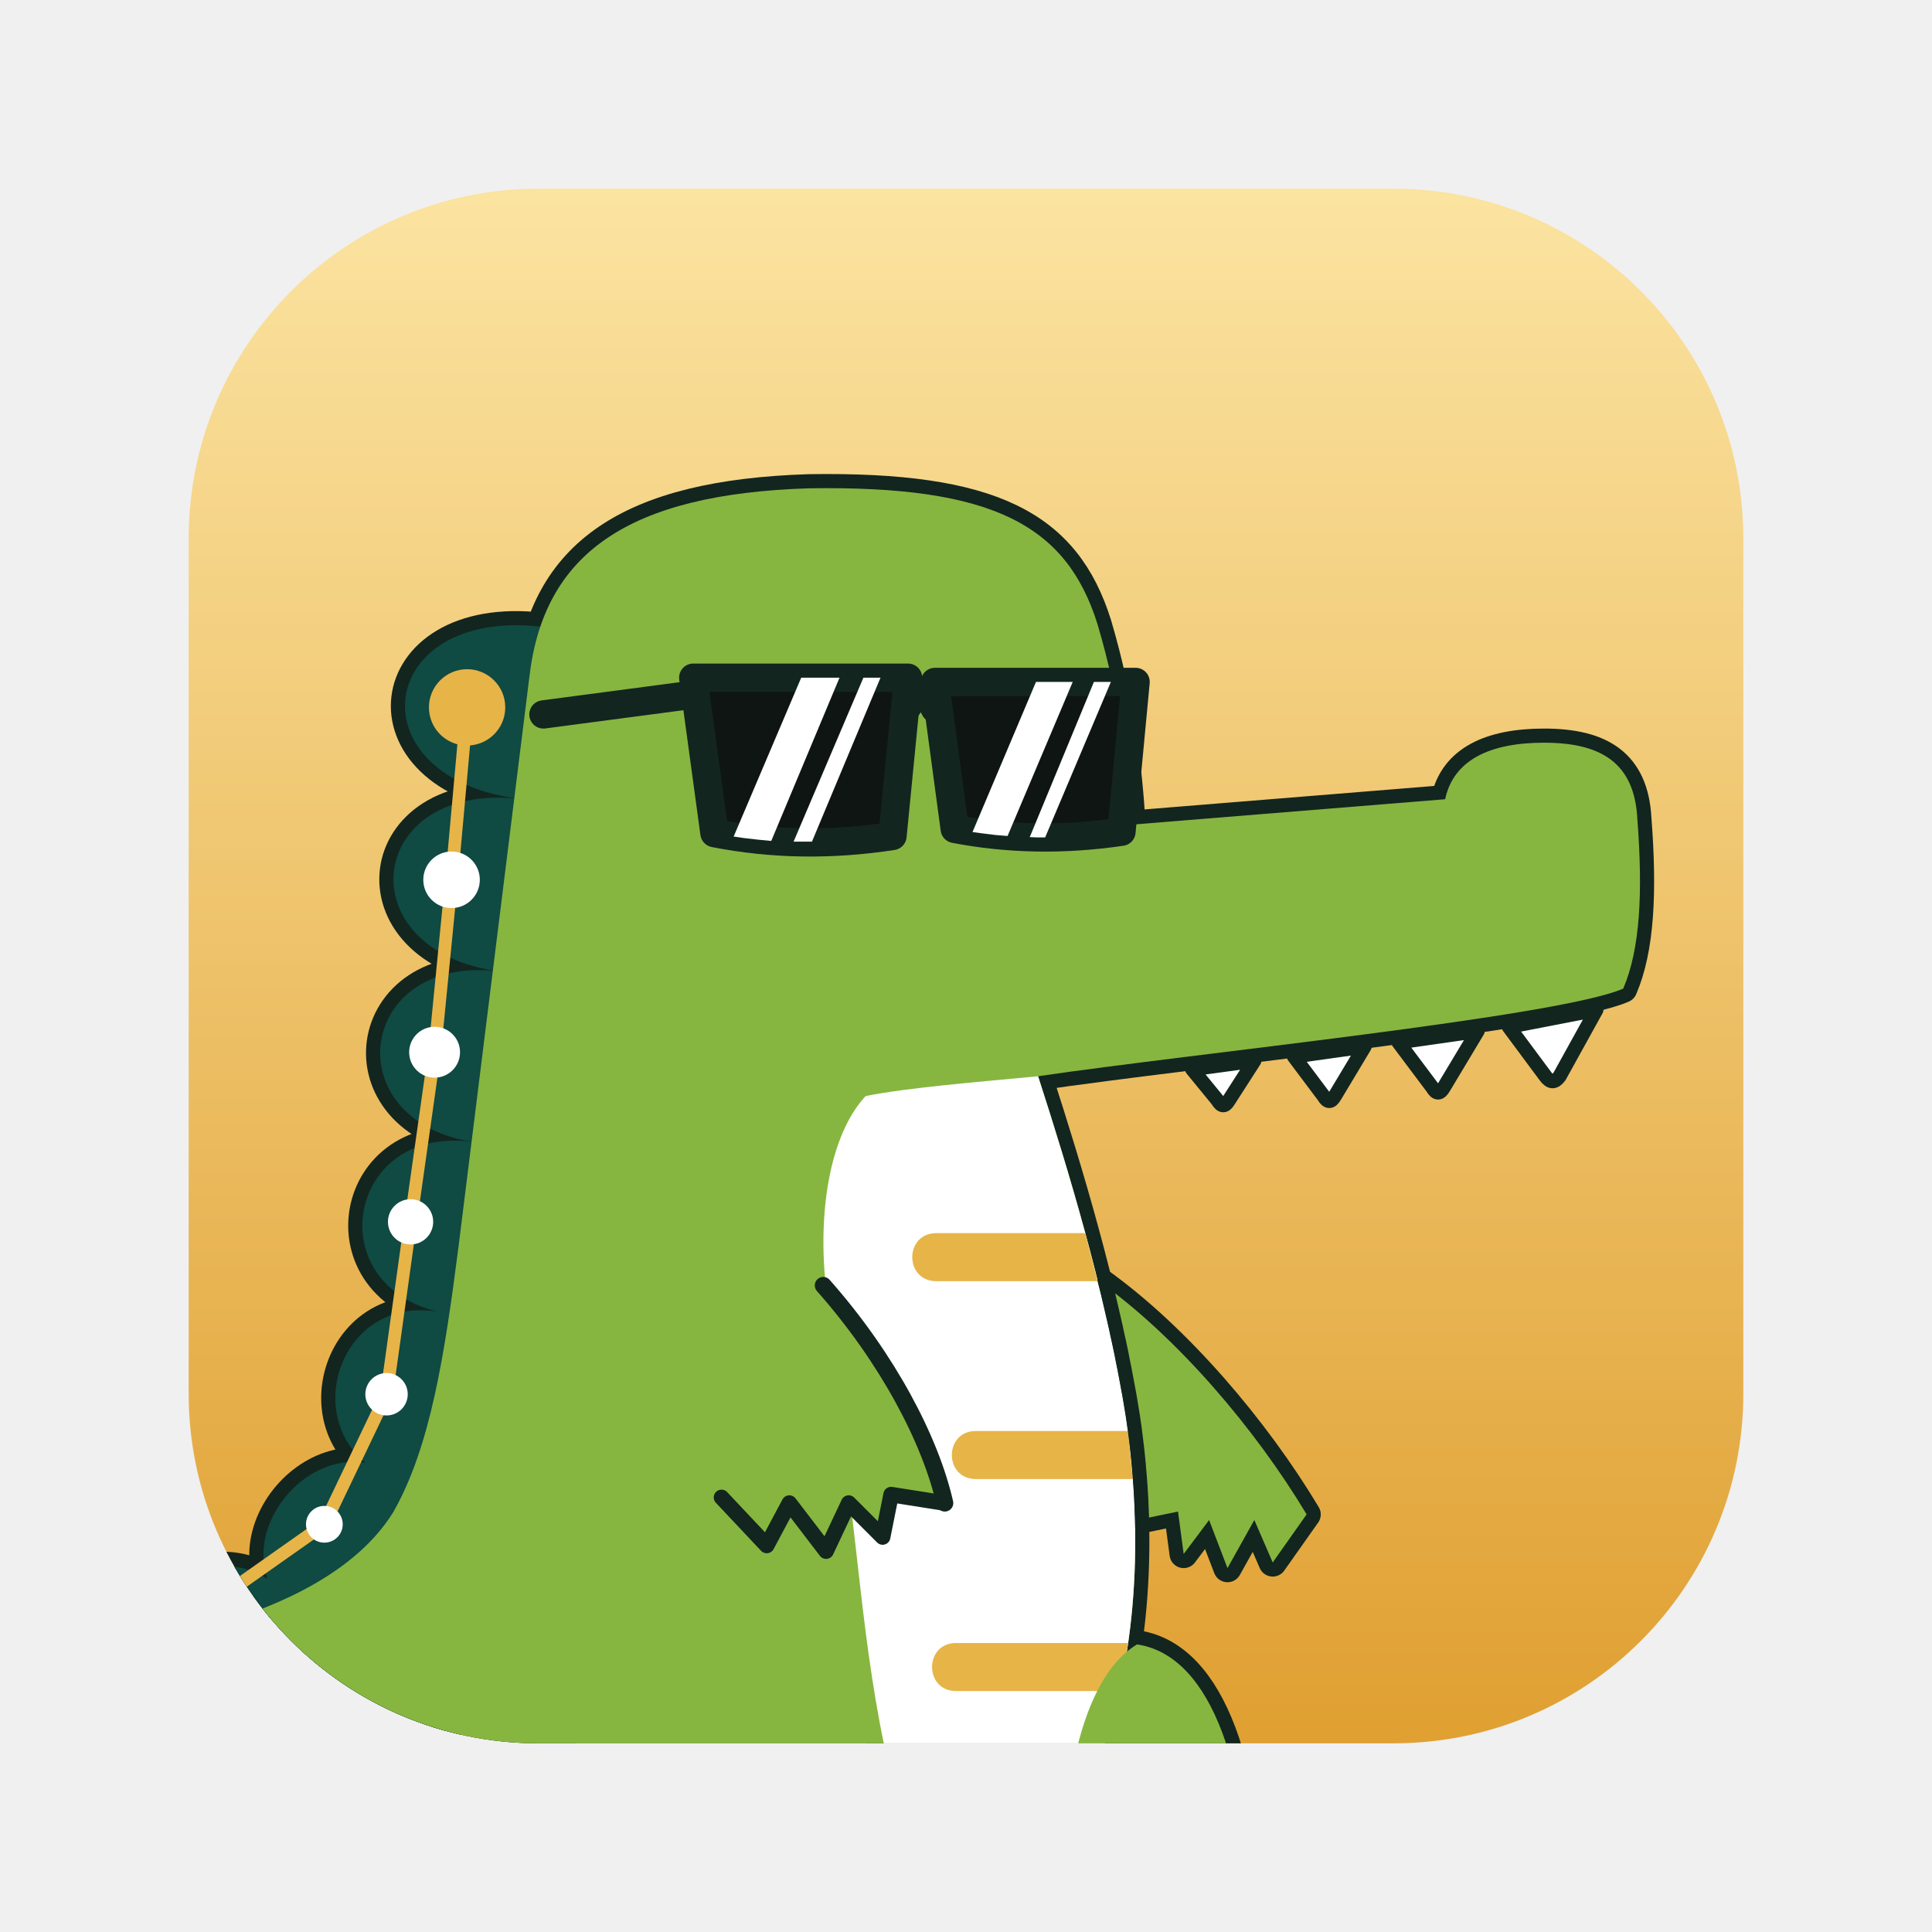
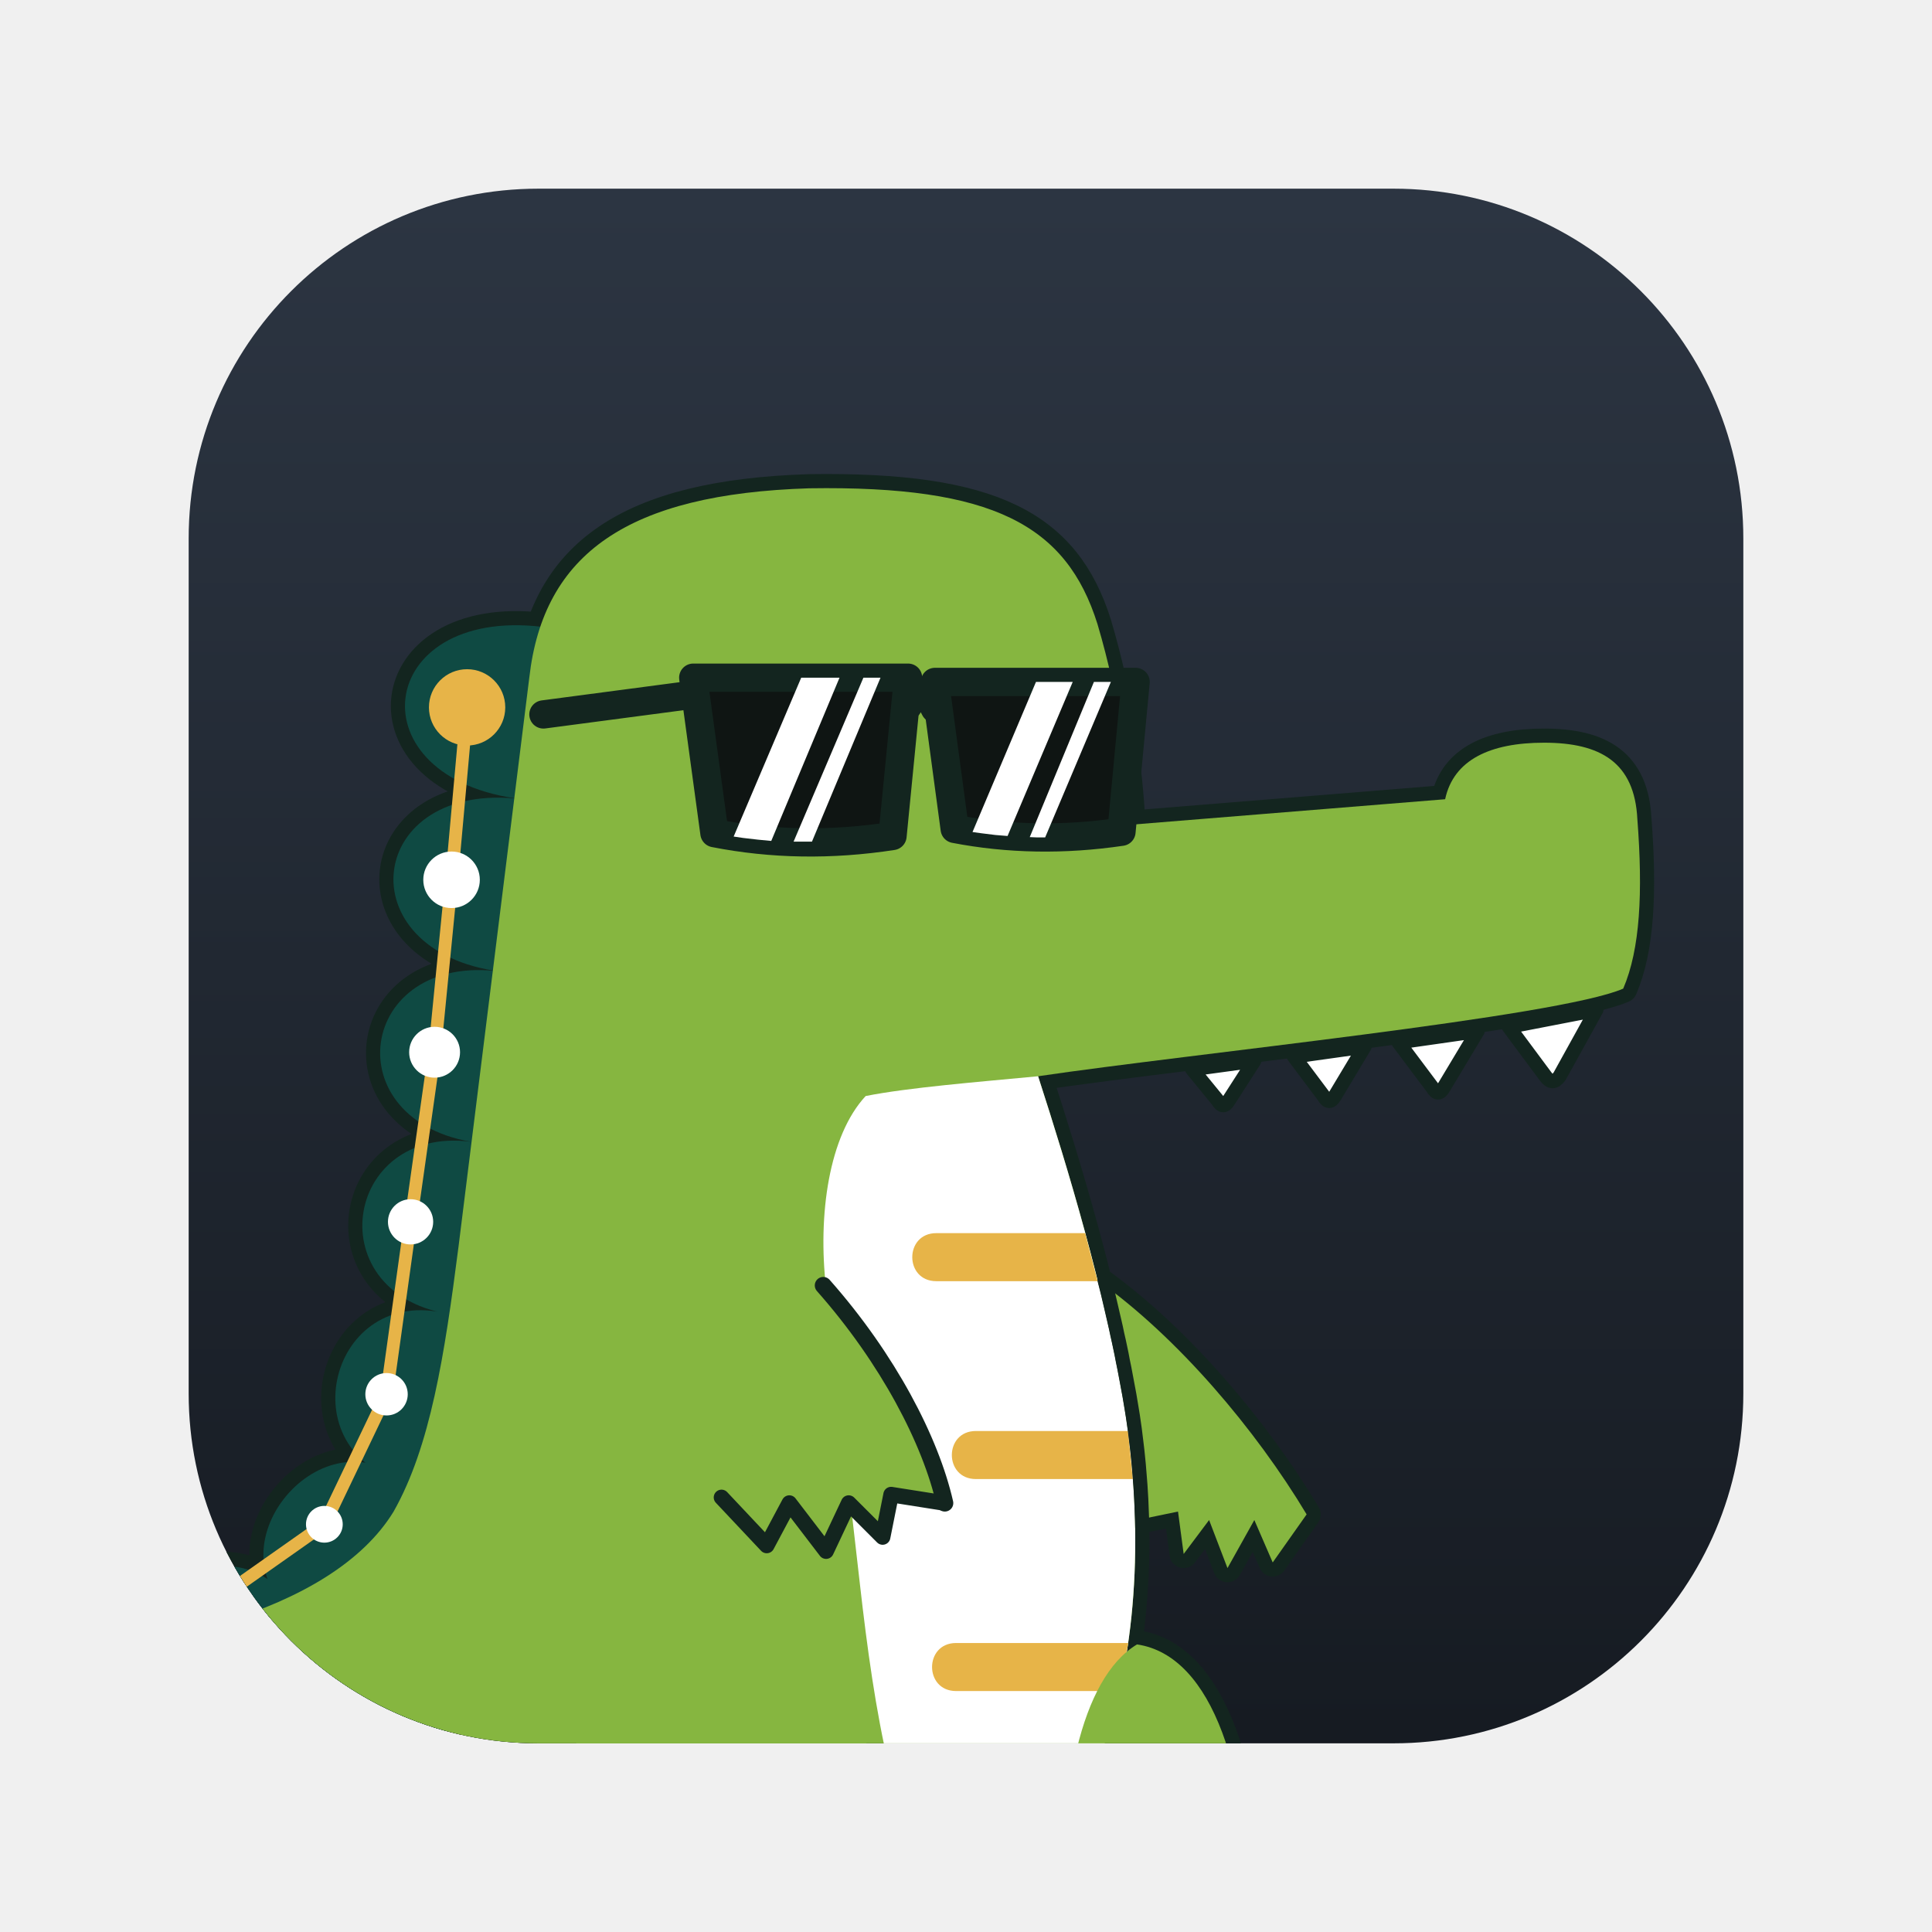
<svg xmlns="http://www.w3.org/2000/svg" width="1024" height="1024" viewBox="0 0 1024 1024">
  <defs>
    <linearGradient id="tile" x1="0" y1="0" x2="0" y2="1">
-       <stop offset="0" stop-color="#fbe3a0" />
-       <stop offset="1" stop-color="#e0a032" />
+       <stop offset="0" stop-color="#2c3542" />
+       <stop offset="1" stop-color="#161b22" />
    </linearGradient>
    <clipPath id="tile-shape">
      <rect x="100" y="100" width="824" height="824" rx="185.4" />
    </clipPath>
  </defs>
  <rect x="100" y="100" width="824" height="824" rx="185.4" fill="url(#tile)" />
  <g clip-path="url(#tile-shape)">
    <g transform="translate(9.36 44.5673) scale(0.7491)">
      <g stroke="#13251f" stroke-width="20" stroke-linejoin="round" fill="#13251f">
        <path d="M431 392 L371 384 C252 370 237 492 357 506 C246 492 231 614 342 628 C240 614 223 735 325 749 C232 733 211 854 304 870 C221 849 191 968 274 989 C216 939 136 1033 194 1082 C174 1018 58 1054 78 1118 L300 1180 L480 420 Z" />
        <path d="M362 420 C372 332 432 290 560 286 C690 284 742 312 764 382 C780 436 786 486 788 524 L1010 506 C1016 478 1042 466 1080 466 C1120 466 1144 480 1146 520 C1150 572 1148 612 1136 640 C1090 660 830 686 722 702 C744 770 768 850 782 930 C796 1010 794 1100 770 1170 L740 1302 L374 1302 C240 1298 100 1256 30 1190 C10 1170 -12 1140 -30 1112 C90 1112 222 1082 266 1010 C292 964 302 900 312 822 Z" />
        <path d="M765 847 C821 887 876 952 912 1012 L888 1046 L875 1016 L856 1050 L843 1016 L825 1040 L821 1010 L792 1016 L791 1013 L791 1010 L791 1007 L791 1004 L791 1001 L791 998 L791 995 L790 991 L790 988 L790 985 L790 982 L789 979 L789 976 L789 973 L789 970 L788 967 L788 963 L787 960 L787 957 L787 954 L786 951 L786 948 L785 945 L785 942 L785 939 L784 936 L784 933 L783 930 L782 927 L782 924 L781 921 L781 918 L780 915 L780 912 L779 909 L779 906 L778 903 L777 900 L777 897 L776 894 L775 891 L775 888 L774 885 L773 882 L773 879 L772 876 L771 873 L771 870 L770 867 L769 864 L769 861 L768 858 L767 855 L767 852 L766 849 L765 847 Z" />
        <path d="M740 1302 C736 1210 752 1128 792 1104 C846 1112 872 1196 872 1302 Z" />
        <path d="M456 1302 V1260 C456 1240 472 1230 496 1230 H654 C684 1230 700 1252 700 1276 V1302 Z" />
        <path d="M736 1302 V1260 C736 1240 752 1230 776 1230 H926 C956 1230 972 1252 972 1276 V1302 Z" />
      </g>
      <g fill="#0f4a43">
        <path d="M431 392 L371 384 C252 370 237 492 357 506 C246 492 231 614 342 628 C240 614 223 735 325 749 C232 733 211 854 304 870 C221 849 191 968 274 989 C216 939 136 1033 194 1082 C174 1018 58 1054 78 1118 L300 1180 L480 420 Z" />
      </g>
      <path d="M318 441 L307 563 L295 685 L278 805 L261 927 L217 1019 L129 1081" fill="none" stroke="#e7b448" stroke-width="9" stroke-linejoin="round" stroke-linecap="round" />
      <circle cx="318" cy="441" r="27" fill="#e7b448" />
      <g fill="#ffffff">
        <circle cx="307" cy="563" r="20" />
        <circle cx="295" cy="685" r="18" />
        <circle cx="278" cy="805" r="16" />
        <circle cx="261" cy="927" r="15" />
        <circle cx="217" cy="1019" r="13" />
        <circle cx="129" cy="1081" r="12" />
      </g>
      <g fill="#86b640">
        <path d="M362 420 C372 332 432 290 560 286 C690 284 742 312 764 382 C780 436 786 486 788 524 L1010 506 C1016 478 1042 466 1080 466 C1120 466 1144 480 1146 520 C1150 572 1148 612 1136 640 C1090 660 830 686 722 702 C744 770 768 850 782 930 C796 1010 794 1100 770 1170 L740 1302 L374 1302 C240 1298 100 1256 30 1190 C10 1170 -12 1140 -30 1112 C90 1112 222 1082 266 1010 C292 964 302 900 312 822 Z" />
      </g>
      <g fill="#ffffff" stroke="#13251f" stroke-width="10" stroke-linejoin="round">
        <path d="M831.0 697 L875.0 691 L857 719 Q853 726 849 719 Z" />
        <path d="M903.0 688 L953.0 681 L932 716 Q928 723 924 716 Z" />
        <path d="M977.0 678 L1033.0 670 L1009 710 Q1005 717 1001 710 Z" />
        <path d="M1055.0 667 L1117.0 655 L1091 702 Q1086 709 1081 702 Z" />
      </g>
      <path fill="#ffffff" d="M722 702 C680 706 630 710 600 716 C574 744 566 800 572 852 L596 1062 C606 1150 620 1240 660 1302 L740 1302 L770 1170 C794 1100 796 1010 782 930 C768 850 744 770 722 702 Z" />
      <g fill="#e7b448">
        <path d="M650 813 L755.3 813 L764.1 847 L650 847 C627.3 847 627.3 813 650 813 Z" />
        <path d="M678 953 L785.6 953 L789 987 L678 987 C655.3 987 655.3 953 678 953 Z" />
        <path d="M664 1103 L785.8 1103 L779.3 1137 L664 1137 C641.3 1137 641.3 1103 664 1103 Z" />
      </g>
      <g fill="#86b640">
        <path d="M765 847 C821 887 876 952 912 1012 L888 1046 L875 1016 L856 1050 L843 1016 L825 1040 L821 1010 L792 1016 L791 1013 L791 1010 L791 1007 L791 1004 L791 1001 L791 998 L791 995 L790 991 L790 988 L790 985 L790 982 L789 979 L789 976 L789 973 L789 970 L788 967 L788 963 L787 960 L787 957 L787 954 L786 951 L786 948 L785 945 L785 942 L785 939 L784 936 L784 933 L783 930 L782 927 L782 924 L781 921 L781 918 L780 915 L780 912 L779 909 L779 906 L778 903 L777 900 L777 897 L776 894 L775 891 L775 888 L774 885 L773 882 L773 879 L772 876 L771 873 L771 870 L770 867 L769 864 L769 861 L768 858 L767 855 L767 852 L766 849 L765 847 Z" />
      </g>
      <path d="M476 1074 C564 1070 610 1150 612 1250 L612 1302 L374 1302 L374 1200 Z" fill="#86b640" />
      <g fill="#86b640">
        <path d="M740 1302 C736 1210 752 1128 792 1104 C846 1112 872 1196 872 1302 Z" />
      </g>
      <g fill="#86b640">
        <path d="M456 1302 V1260 C456 1240 472 1230 496 1230 H654 C684 1230 700 1252 700 1276 V1302 Z" />
        <path d="M736 1302 V1260 C736 1240 752 1230 776 1230 H926 C956 1230 972 1252 972 1276 V1302 Z" />
      </g>
      <path d="M570 850 C616 902 646 960 656 1004 L618 998 L612 1028 L588 1004 L572 1038 L546 1004 L530 1034 L498 1000 C518 960 546 904 570 850 Z" fill="#86b640" />
      <g fill="none" stroke="#13251f" stroke-width="12" stroke-linecap="round">
        <path d="M769.1 846.5 L770.3 851.2 L771.5 856 L772.6 860.7 L773.7 865.4 L774.8 870.2 L775.9 874.9 L777 879.7 L778 884.5 L779.1 889.3 L780.1 894 L781.1 898.8 L782 903.6 L783 908.4 L783.9 913.2 L784.8 918 L785.7 922.8 L786.6 927.6 L787.4 932.4 L788.2 937.2 L789 942.1 L789.7 946.9 L790.4 951.8 L791 956.7 L791.6 961.6 L792.2 966.6 L792.7 971.5 L793.2 976.5 L793.6 981.4 L794 986.4 L794.4 991.4 L794.7 996.4 L795 1001.4 L795.2 1006.4 L795.4 1011.4 L795.6 1016.4 L795.7 1021.4 L795.7 1021.4" stroke-width="10" stroke-linejoin="round" />
        <path d="M570 850 C616 902 646 960 656 1004" />
      </g>
      <g fill="none" stroke="#13251f" stroke-width="11" stroke-linecap="round" stroke-linejoin="round">
        <path d="M498 1000 L530 1034 L546 1004 L572 1038 L588 1004 L612 1028 L618 998 L656 1004" />
      </g>
      <g fill="#86b640" stroke="#13251f" stroke-width="12" stroke-linejoin="round">
        <path d="M456 1302 V1260 C456 1240 472 1230 496 1230 H654 C684 1230 700 1252 700 1276 V1302 Z" />
        <path d="M736 1302 V1260 C736 1240 752 1230 776 1230 H926 C956 1230 972 1252 972 1276 V1302 Z" />
      </g>
      <g stroke="#13251f" stroke-linecap="round" stroke-width="12">
        <path d="M624 1302 V1270" />
        <path d="M660 1302 V1270" />
        <path d="M896 1302 V1270" />
        <path d="M932 1302 V1270" />
      </g>
      <g>
        <path d="M649 423 L791 423 L781 529 Q720 538 663 527 Z" fill="#0f1513" stroke="#13251f" stroke-width="20" stroke-linejoin="round" />
        <g fill="#ffffff">
          <path d="M746.5 423 L700.4 532 L691.8 531.3 L682.1 530.1 L675.6 529.2 L720.5 423 Z" />
          <path d="M721 533 L716.1 532.8 L761.5 423 L773.5 423 L727 533 L721 533 Z" />
        </g>
        <path d="M478 420 L630 420 L619 532 Q554 542 493 530 Z" fill="#0f1513" stroke="#13251f" stroke-width="20" stroke-linejoin="round" />
        <g fill="#ffffff">
          <path d="M581.5 420 L533.2 535.5 L523.8 534.6 L513.4 533.4 L506.6 532.4 L554.4 420 Z" />
          <path d="M562 536 L549 536 L598.4 420 L610.5 420 Z" />
        </g>
        <path d="M630 440 Q639 422 649 442" fill="none" stroke="#13251f" stroke-width="20" stroke-linecap="round" />
        <path d="M478 432 L372 446" stroke="#13251f" stroke-width="20" stroke-linecap="round" />
      </g>
    </g>
  </g>
</svg>
